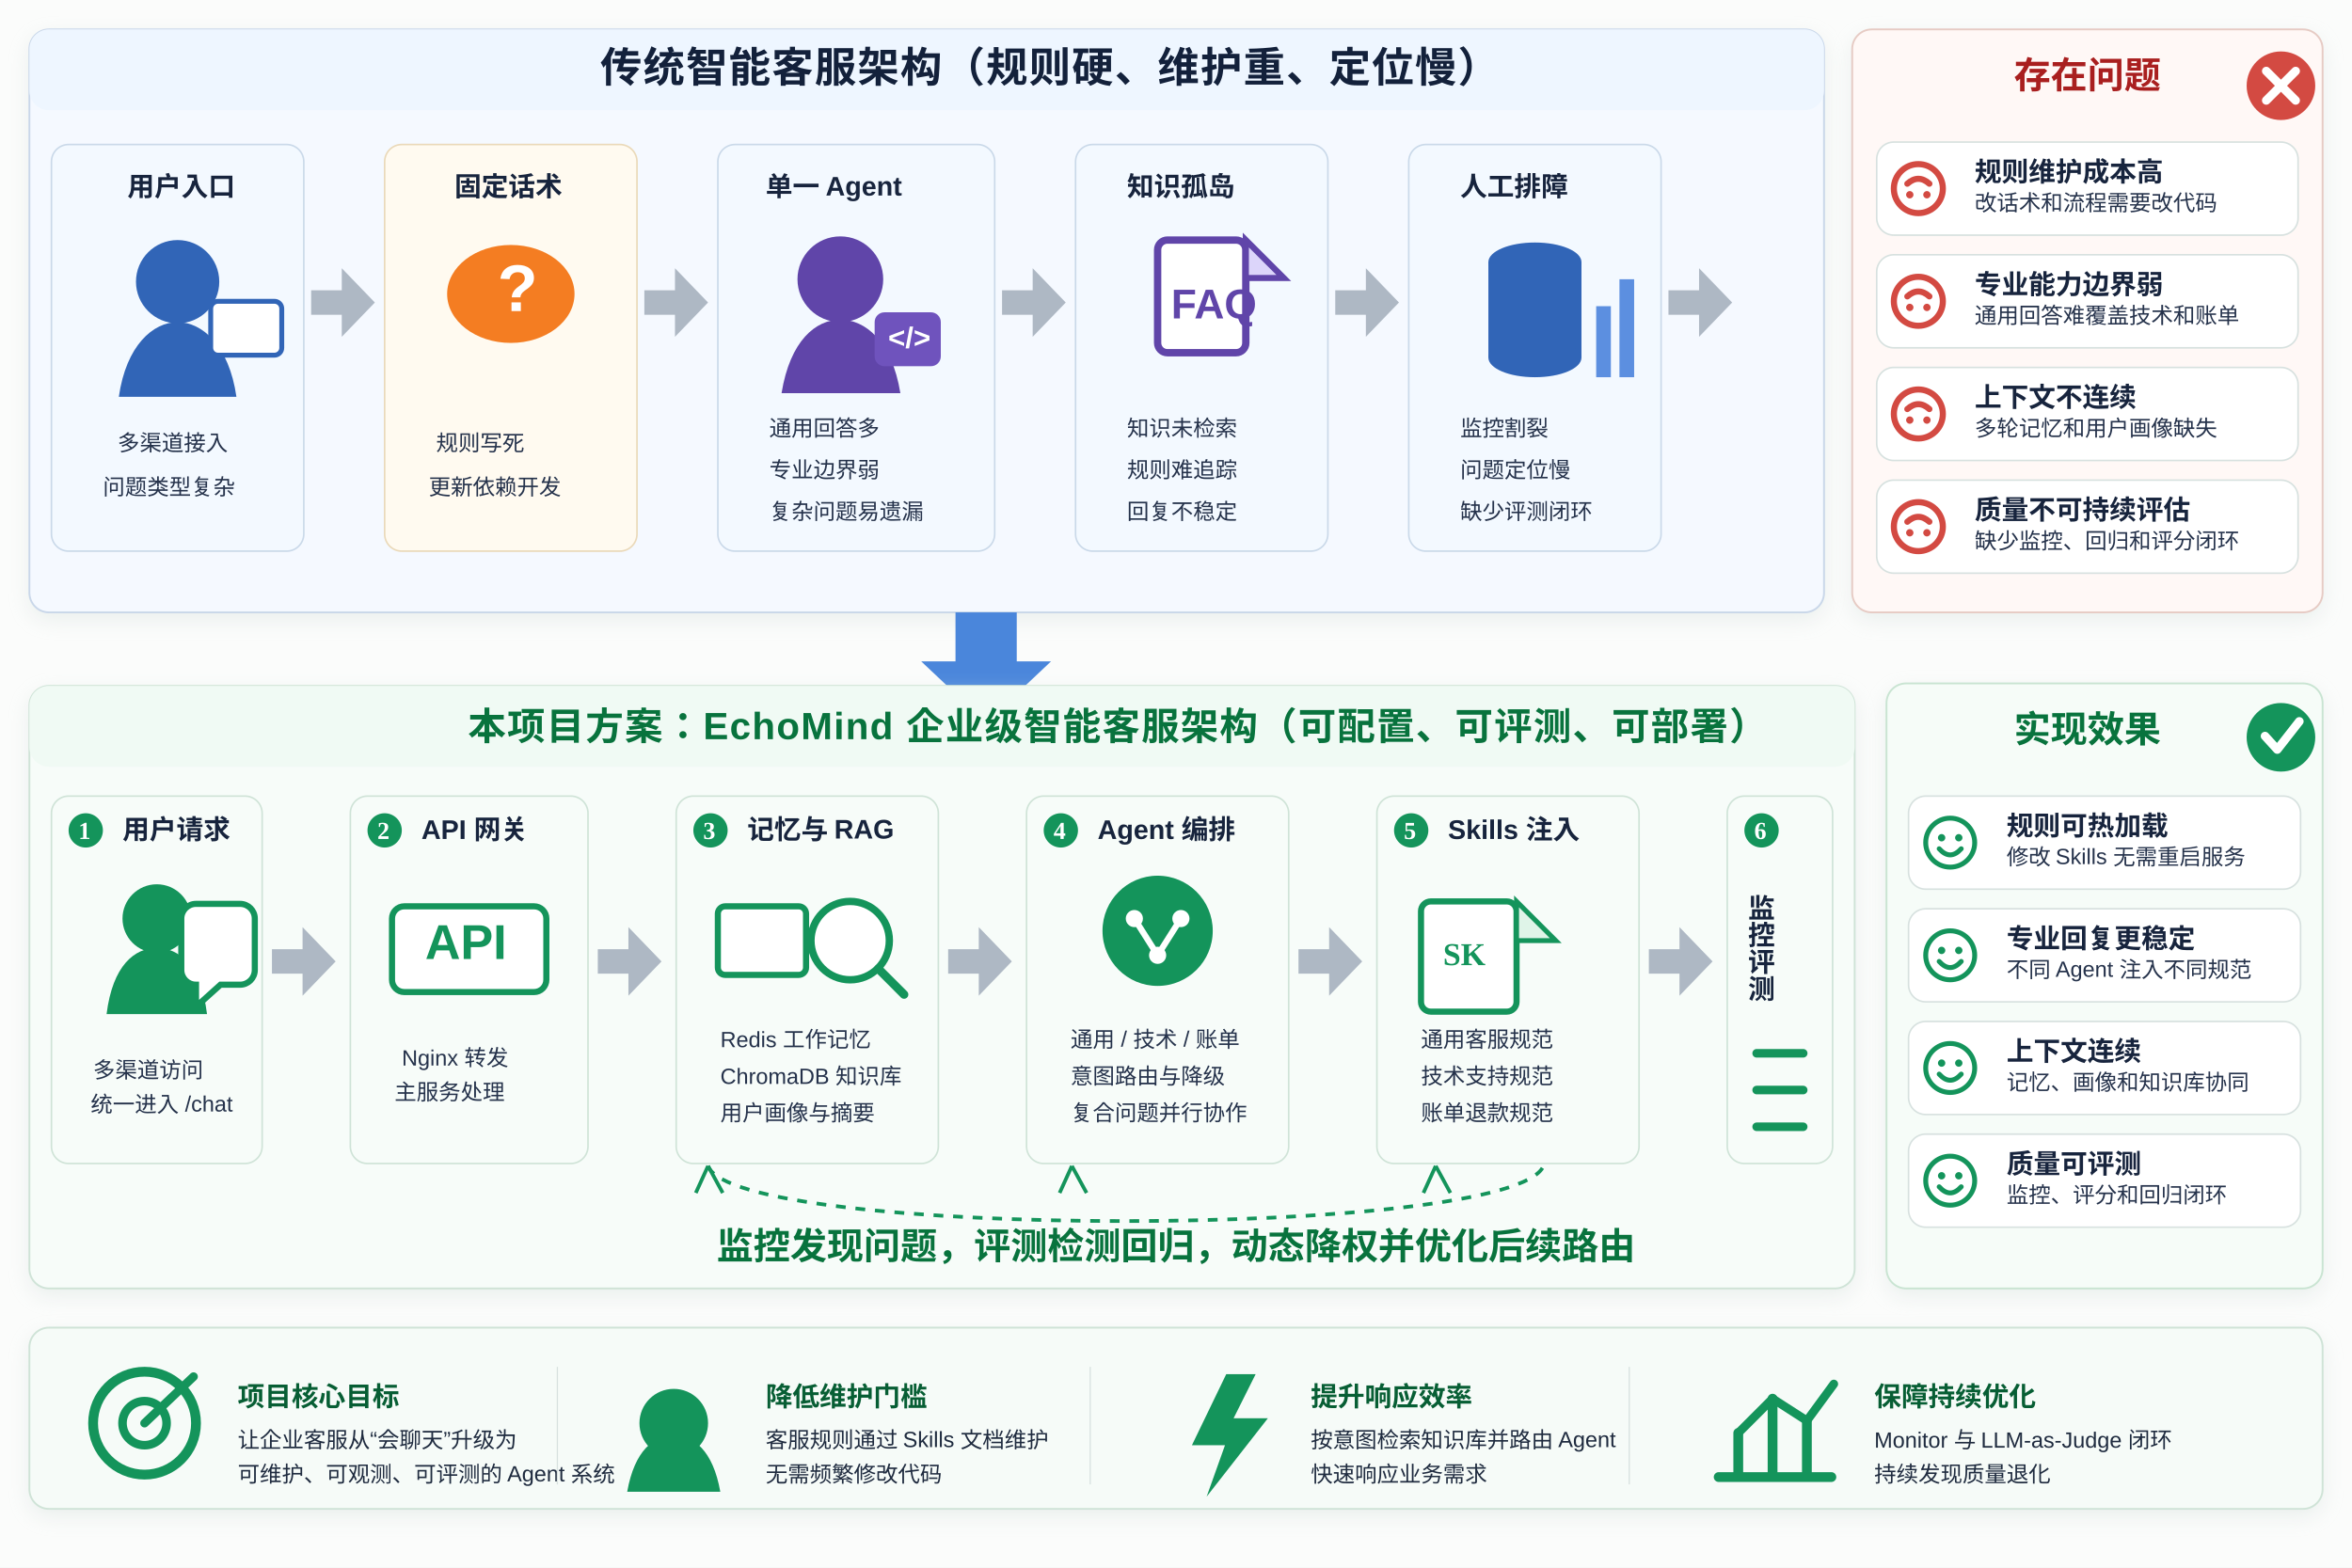
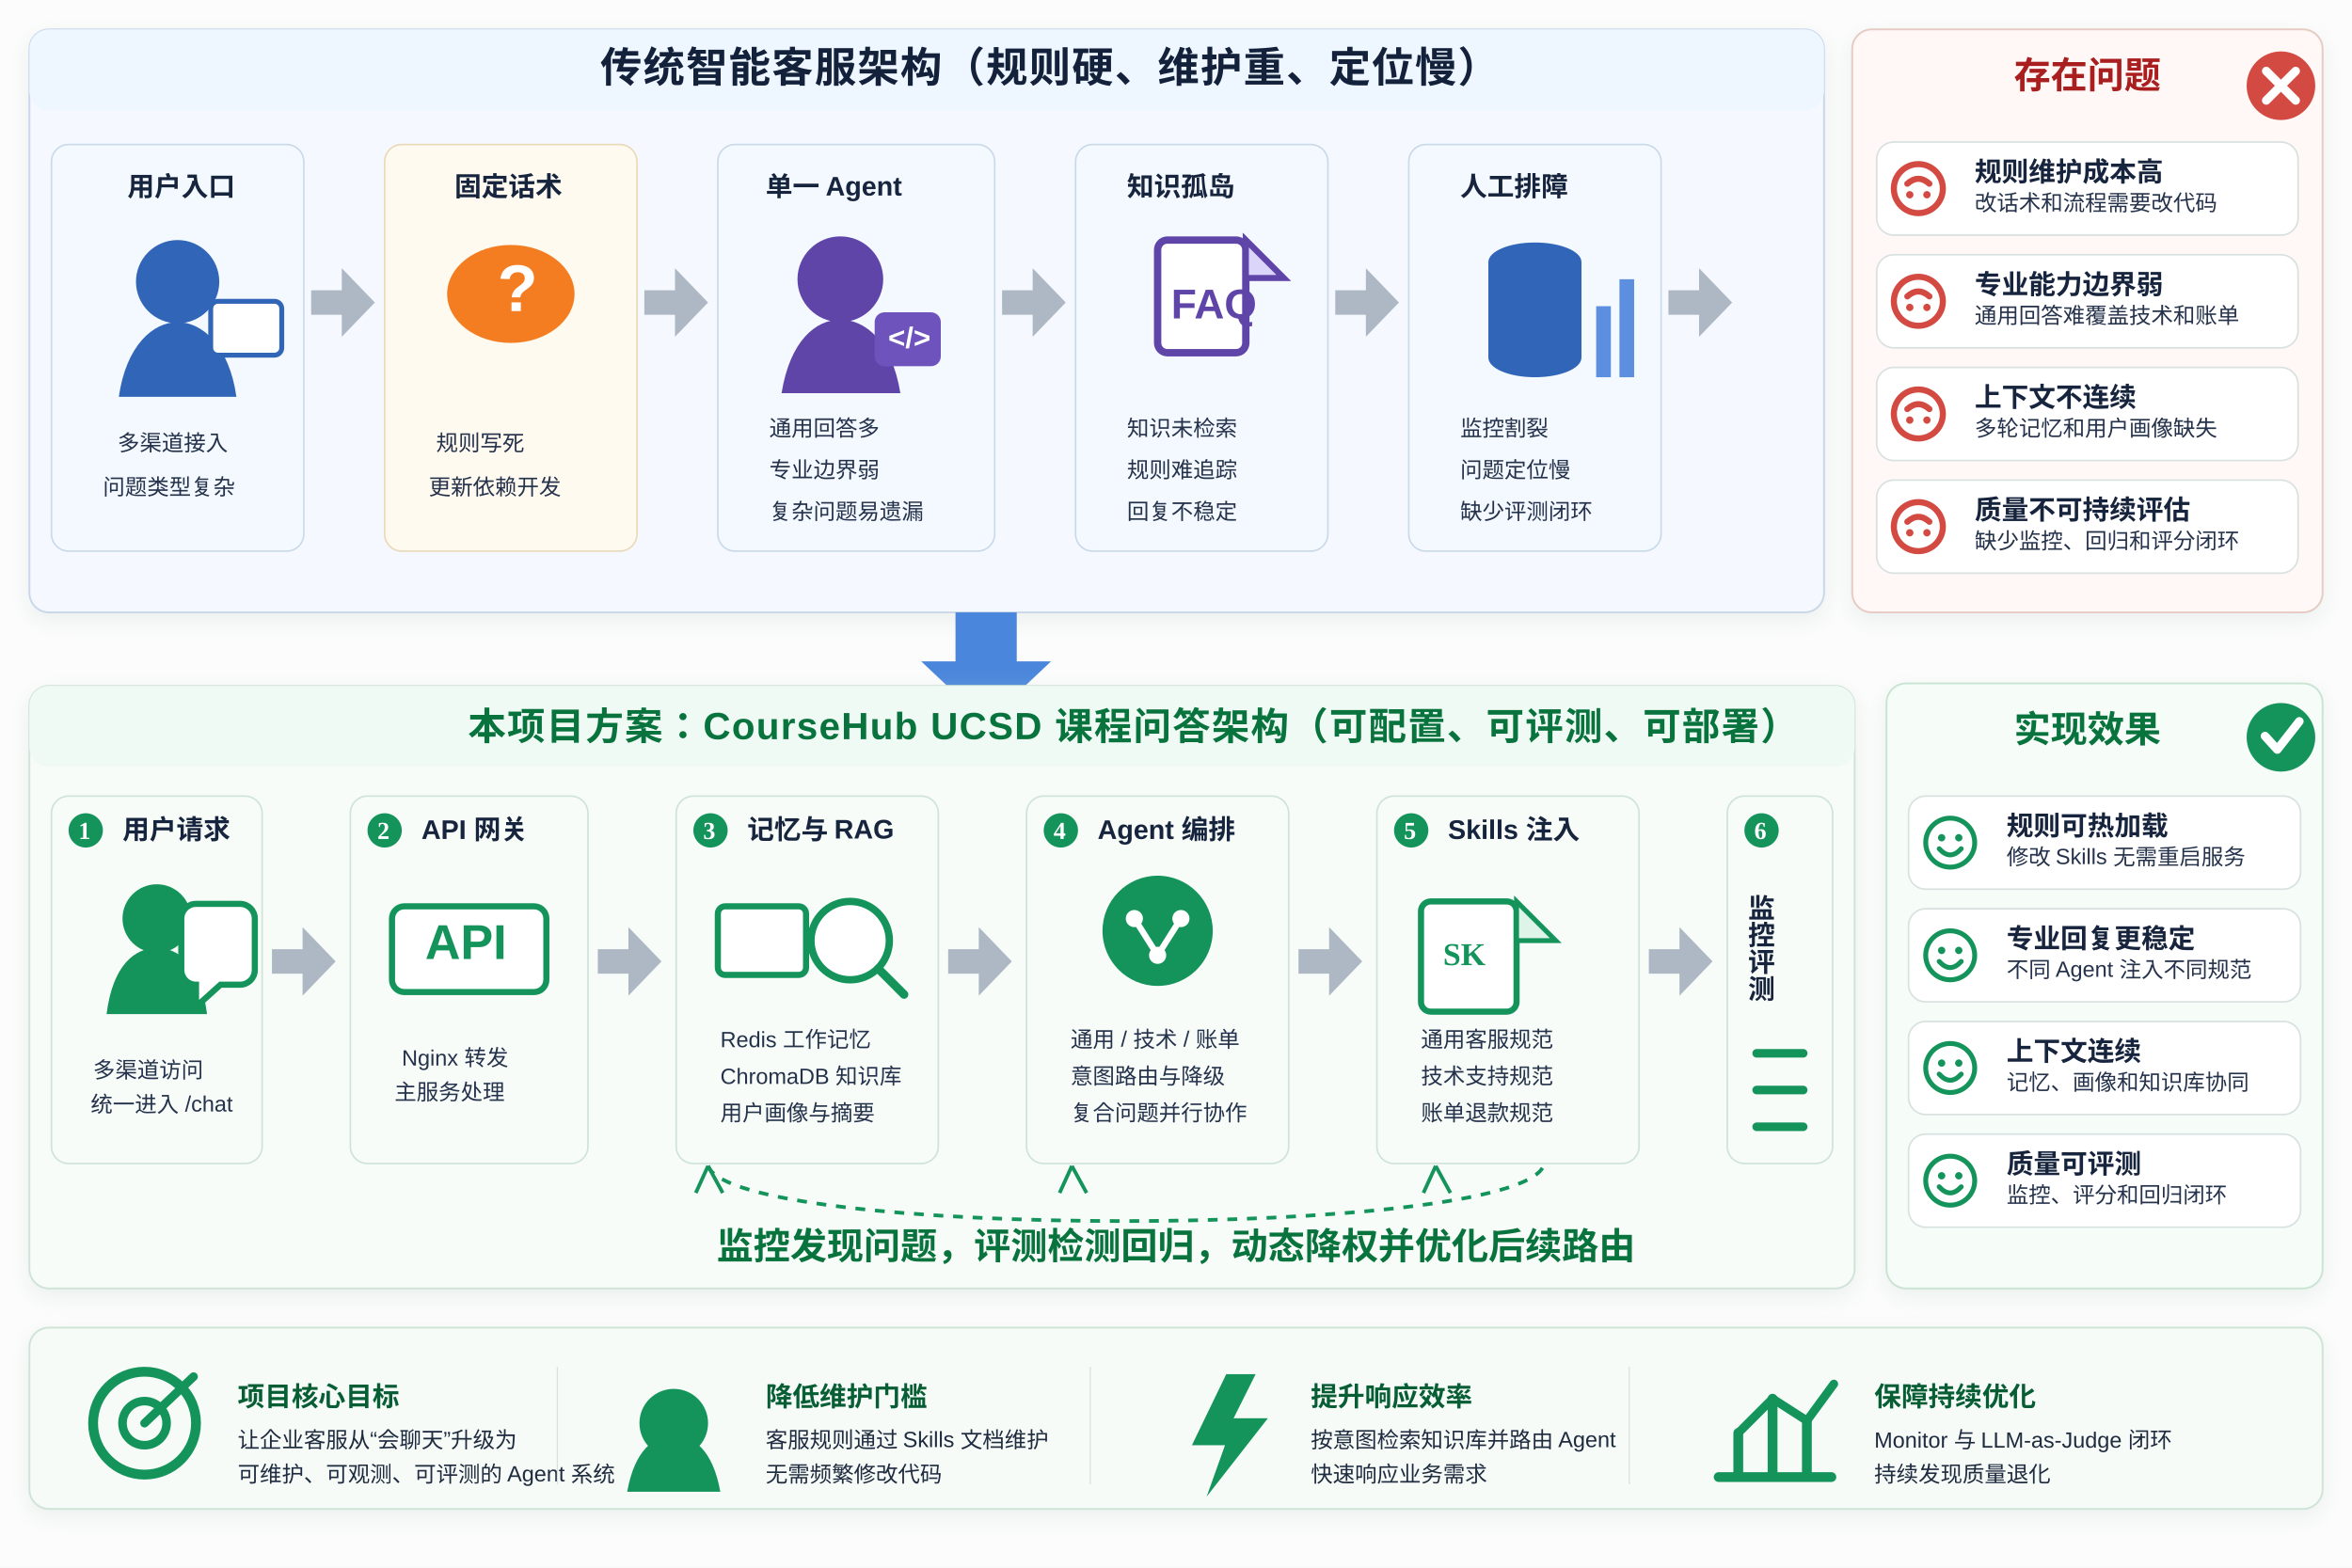
<svg xmlns="http://www.w3.org/2000/svg" width="1920" height="1280" viewBox="0 0 1920 1280">
  <defs>
    <style>
      .bg { fill: #fbfcfb; }
      .top-panel { fill: #f5f9ff; stroke: #c9d7e9; stroke-width: 1.5; rx: 16; }
      .main-panel { fill: #f7fcf9; stroke: #cfe3d7; stroke-width: 1.5; rx: 16; }
      .side-red { fill: #fff8f6; stroke: #e6cbc4; stroke-width: 1.5; rx: 16; }
      .side-green { fill: #f6fcf8; stroke: #c9e4d2; stroke-width: 1.5; rx: 16; }
      .goal-panel { fill: #f6fbf8; stroke: #cfe3d7; stroke-width: 1.5; rx: 16; }
      .card { fill: #ffffff; stroke: #d7e1df; stroke-width: 1.3; rx: 14; }
      .card-blue { fill: #f3f9ff; stroke: #cad9e9; }
      .card-warm { fill: #fffaf0; stroke: #ead9b9; }
      .card-green { fill: #f7fcf9; stroke: #cfe3d7; }
      .title { font: 800 34px "PingFang SC", "Microsoft YaHei", Arial, sans-serif; fill: #13213b; letter-spacing: 1px; }
      .section-title { font: 800 31px "PingFang SC", "Microsoft YaHei", Arial, sans-serif; fill: #08733d; letter-spacing: 1px; }
      .red-title { font: 800 30px "PingFang SC", "Microsoft YaHei", Arial, sans-serif; fill: #a91f1f; }
      .green-title { font: 800 30px "PingFang SC", "Microsoft YaHei", Arial, sans-serif; fill: #08733d; }
      .label { font: 800 22px "PingFang SC", "Microsoft YaHei", Arial, sans-serif; fill: #17243d; }
      .small { font: 500 18px "PingFang SC", "Microsoft YaHei", Arial, sans-serif; fill: #25324b; }
      .muted { font: 500 16px "PingFang SC", "Microsoft YaHei", Arial, sans-serif; fill: #657284; }
      .bullet { font: 500 17px "PingFang SC", "Microsoft YaHei", Arial, sans-serif; fill: #1f2b3f; }
      .goal-title { font: 800 22px "PingFang SC", "Microsoft YaHei", Arial, sans-serif; fill: #075e34; }
      .goal-text { font: 500 18px "PingFang SC", "Microsoft YaHei", Arial, sans-serif; fill: #1f2b3f; }
      .arrow { fill: #aeb8c4; }
      .down-arrow { fill: #4a86db; }
      .green { fill: #14945b; }
      .green-stroke { stroke: #14945b; stroke-width: 7; fill: none; stroke-linecap: round; stroke-linejoin: round; }
      .blue { fill: #3165b7; }
      .purple { fill: #6045a9; }
      .orange { fill: #f47d22; }
      .red { fill: #d34a42; }
      .red-stroke { stroke: #d34a42; stroke-width: 5; fill: none; stroke-linecap: round; }
      .soft-shadow { filter: url(#shadow); }
    </style>
    <filter id="shadow" x="-20%" y="-20%" width="140%" height="140%">
      <feDropShadow dx="0" dy="6" stdDeviation="8" flood-color="#d8e1df" flood-opacity="0.45" />
    </filter>
  </defs>
  <rect class="bg" width="1920" height="1280" />
  <rect class="top-panel soft-shadow" x="24" y="24" width="1465" height="476" />
  <rect x="24" y="24" width="1465" height="66" fill="#eef6ff" rx="16" />
  <text class="title" x="490" y="67">传统智能客服架构（规则硬、维护重、定位慢）</text>
  <g transform="translate(42,118)">
    <rect class="card card-blue" width="206" height="332" />
    <text class="label" x="62" y="42">用户入口</text>
    <circle class="blue" cx="103" cy="112" r="34" />
    <path class="blue" d="M55 206 C61 164 83 145 103 145 C123 145 145 164 151 206 Z" />
    <rect x="130" y="128" width="58" height="44" rx="6" fill="#ffffff" stroke="#3165b7" stroke-width="4" />
    <text class="small" x="54" y="250">多渠道接入</text>
    <text class="small" x="42" y="286">问题类型复杂</text>
  </g>
  <polygon class="arrow" points="306,247 279,219 279,237 254,237 254,257 279,257 279,275" />
  <g transform="translate(314,118)">
    <rect class="card card-warm" width="206" height="332" />
    <text class="label" x="57" y="42">固定话术</text>
    <ellipse class="orange" cx="103" cy="122" rx="52" ry="40" />
    <text x="92" y="136" font-family="Arial" font-size="54" font-weight="800" fill="#ffffff">?</text>
    <text class="small" x="42" y="250">规则写死</text>
    <text class="small" x="36" y="286">更新依赖开发</text>
  </g>
  <polygon class="arrow" points="578,247 551,219 551,237 526,237 526,257 551,257 551,275" />
  <g transform="translate(586,118)">
    <rect class="card card-blue" width="226" height="332" />
    <text class="label" x="39" y="42">单一 Agent</text>
    <circle class="purple" cx="100" cy="110" r="35" />
    <path class="purple" d="M52 203 C59 160 80 143 100 143 C120 143 142 160 149 203 Z" />
    <rect x="128" y="137" width="54" height="44" rx="8" fill="#6f53bd" />
    <text x="139" y="166" font-family="Arial" font-size="24" font-weight="800" fill="#ffffff">&lt;/&gt;</text>
    <text class="small" x="42" y="238">通用回答多</text>
    <text class="small" x="42" y="272">专业边界弱</text>
    <text class="small" x="42" y="306">复杂问题易遗漏</text>
  </g>
  <polygon class="arrow" points="870,247 843,219 843,237 818,237 818,257 843,257 843,275" />
  <g transform="translate(878,118)">
    <rect class="card card-blue" width="206" height="332" />
    <text class="label" x="42" y="42">知识孤岛</text>
    <rect x="67" y="78" width="72" height="92" rx="8" fill="#ffffff" stroke="#6045a9" stroke-width="6" />
    <path d="M139 78 L170 109 L139 109 Z" fill="#dcd5fa" stroke="#6045a9" stroke-width="5" />
    <text x="78" y="142" font-family="Arial" font-size="34" font-weight="800" fill="#6045a9">FAQ</text>
    <text class="small" x="42" y="238">知识未检索</text>
    <text class="small" x="42" y="272">规则难追踪</text>
    <text class="small" x="42" y="306">回复不稳定</text>
  </g>
  <polygon class="arrow" points="1142,247 1115,219 1115,237 1090,237 1090,257 1115,257 1115,275" />
  <g transform="translate(1150,118)">
    <rect class="card card-blue" width="206" height="332" />
    <text class="label" x="42" y="42">人工排障</text>
    <ellipse class="blue" cx="103" cy="96" rx="38" ry="16" />
    <rect x="65" y="96" width="76" height="78" fill="#3165b7" />
    <ellipse class="blue" cx="103" cy="174" rx="38" ry="16" />
    <rect x="153" y="132" width="12" height="58" fill="#5c8fe0" />
    <rect x="172" y="110" width="12" height="80" fill="#5c8fe0" />
    <text class="small" x="42" y="238">监控割裂</text>
    <text class="small" x="42" y="272">问题定位慢</text>
    <text class="small" x="42" y="306">缺少评测闭环</text>
  </g>
  <polygon class="arrow" points="1414,247 1387,219 1387,237 1362,237 1362,257 1387,257 1387,275" />
  <g transform="translate(1512,24)">
    <rect class="side-red soft-shadow" width="384" height="476" />
    <text class="red-title" x="132" y="48">存在问题</text>
    <circle class="red" cx="350" cy="46" r="28" />
    <path d="M338 34 L362 58 M362 34 L338 58" stroke="#ffffff" stroke-width="7" stroke-linecap="round" />
    <g transform="translate(20,92)">
      <rect class="card" width="344" height="76" />
      <circle class="red-stroke" cx="34" cy="38" r="20" />
      <path class="red-stroke" d="M25 34 Q34 26 43 34" />
      <circle class="red" cx="27" cy="43" r="3" />
      <circle class="red" cx="41" cy="43" r="3" />
      <text class="label" x="80" y="32" fill="#7b1515">规则维护成本高</text>
      <text class="small" x="80" y="56">改话术和流程需要改代码</text>
    </g>
    <g transform="translate(20,184)">
      <rect class="card" width="344" height="76" />
      <circle class="red-stroke" cx="34" cy="38" r="20" />
      <path class="red-stroke" d="M25 34 Q34 26 43 34" />
      <circle class="red" cx="27" cy="43" r="3" />
      <circle class="red" cx="41" cy="43" r="3" />
      <text class="label" x="80" y="32" fill="#7b1515">专业能力边界弱</text>
      <text class="small" x="80" y="56">通用回答难覆盖技术和账单</text>
    </g>
    <g transform="translate(20,276)">
      <rect class="card" width="344" height="76" />
      <circle class="red-stroke" cx="34" cy="38" r="20" />
      <path class="red-stroke" d="M25 34 Q34 26 43 34" />
      <circle class="red" cx="27" cy="43" r="3" />
      <circle class="red" cx="41" cy="43" r="3" />
      <text class="label" x="80" y="32" fill="#7b1515">上下文不连续</text>
      <text class="small" x="80" y="56">多轮记忆和用户画像缺失</text>
    </g>
    <g transform="translate(20,368)">
      <rect class="card" width="344" height="76" />
      <circle class="red-stroke" cx="34" cy="38" r="20" />
      <path class="red-stroke" d="M25 34 Q34 26 43 34" />
      <circle class="red" cx="27" cy="43" r="3" />
      <circle class="red" cx="41" cy="43" r="3" />
      <text class="label" x="80" y="32" fill="#7b1515">质量不可持续评估</text>
      <text class="small" x="80" y="56">缺少监控、回归和评分闭环</text>
    </g>
  </g>
  <polygon class="down-arrow" points="780,500 830,500 830,540 858,540 805,590 752,540 780,540" />
  <rect class="main-panel soft-shadow" x="24" y="560" width="1490" height="492" />
  <rect x="24" y="560" width="1490" height="66" fill="#f0faf4" rx="16" />
-   <text class="section-title" x="382" y="604">本项目方案：EchoMind 企业级智能客服架构（可配置、可评测、可部署）</text>
+   <text class="section-title" x="382" y="604">本项目方案：CourseHub UCSD 课程问答架构（可配置、可评测、可部署）</text>
  <g transform="translate(42,650)">
    <rect class="card card-green" width="172" height="300" />
    <circle class="green" cx="28" cy="28" r="14" />
    <text x="22" y="35" font-size="20" font-weight="800" fill="#fff">1</text>
    <text class="label" x="58" y="35">用户请求</text>
    <circle class="green" cx="86" cy="100" r="28" />
    <path class="green" d="M45 178 C50 138 68 124 86 124 C104 124 122 138 127 178 Z" />
    <path d="M118 88 h36 a12 12 0 0 1 12 12 v42 a12 12 0 0 1 -12 12 h-16 l-20 18 v-18 h0 a12 12 0 0 1 -12 -12 v-42 a12 12 0 0 1 12 -12z" fill="#ffffff" stroke="#14945b" stroke-width="5" />
    <text class="small" x="34" y="230">多渠道访问</text>
    <text class="small" x="32" y="258">统一进入 /chat</text>
  </g>
  <polygon class="arrow" points="274,785 247,757 247,775 222,775 222,795 247,795 247,813" />
  <g transform="translate(286,650)">
    <rect class="card card-green" width="194" height="300" />
    <circle class="green" cx="28" cy="28" r="14" />
    <text x="22" y="35" font-size="20" font-weight="800" fill="#fff">2</text>
    <text class="label" x="58" y="35">API 网关</text>
    <rect x="34" y="90" width="126" height="70" rx="10" fill="#fff" stroke="#14945b" stroke-width="5" />
    <text class="green" x="61" y="133" font-family="Arial" font-size="40" font-weight="800">API</text>
    <text class="small" x="42" y="220">Nginx 转发</text>
    <text class="small" x="36" y="248">主服务处理</text>
  </g>
  <polygon class="arrow" points="540,785 513,757 513,775 488,775 488,795 513,795 513,813" />
  <g transform="translate(552,650)">
    <rect class="card card-green" width="214" height="300" />
    <circle class="green" cx="28" cy="28" r="14" />
    <text x="22" y="35" font-size="20" font-weight="800" fill="#fff">3</text>
    <text class="label" x="58" y="35">记忆与 RAG</text>
    <rect x="34" y="90" width="72" height="56" rx="6" fill="#fff" stroke="#14945b" stroke-width="5" />
    <circle cx="142" cy="118" r="32" fill="#fff" stroke="#14945b" stroke-width="6" />
    <path class="green-stroke" d="M165 141 L186 162" />
    <text class="small" x="36" y="205">Redis 工作记忆</text>
    <text class="small" x="36" y="235">ChromaDB 知识库</text>
    <text class="small" x="36" y="265">用户画像与摘要</text>
  </g>
  <polygon class="arrow" points="826,785 799,757 799,775 774,775 774,795 799,795 799,813" />
  <g transform="translate(838,650)">
    <rect class="card card-green" width="214" height="300" />
    <circle class="green" cx="28" cy="28" r="14" />
    <text x="22" y="35" font-size="20" font-weight="800" fill="#fff">4</text>
    <text class="label" x="58" y="35">Agent 编排</text>
    <circle class="green" cx="107" cy="110" r="45" />
    <circle cx="88" cy="100" r="7" fill="#fff" />
    <circle cx="126" cy="100" r="7" fill="#fff" />
    <circle cx="107" cy="130" r="7" fill="#fff" />
    <path d="M88 100 L107 130 L126 100" stroke="#fff" stroke-width="5" fill="none" />
    <text class="small" x="36" y="205">通用 / 技术 / 账单</text>
    <text class="small" x="36" y="235">意图路由与降级</text>
    <text class="small" x="36" y="265">复合问题并行协作</text>
  </g>
  <polygon class="arrow" points="1112,785 1085,757 1085,775 1060,775 1060,795 1085,795 1085,813" />
  <g transform="translate(1124,650)">
    <rect class="card card-green" width="214" height="300" />
    <circle class="green" cx="28" cy="28" r="14" />
    <text x="22" y="35" font-size="20" font-weight="800" fill="#fff">5</text>
    <text class="label" x="58" y="35">Skills 注入</text>
    <rect x="36" y="86" width="78" height="90" rx="8" fill="#fff" stroke="#14945b" stroke-width="5" />
    <path d="M114 86 L146 118 L114 118 Z" fill="#dff4e8" stroke="#14945b" stroke-width="4" />
    <text class="green" x="54" y="138" font-size="26" font-weight="800">SK</text>
    <text class="small" x="36" y="205">通用客服规范</text>
    <text class="small" x="36" y="235">技术支持规范</text>
    <text class="small" x="36" y="265">账单退款规范</text>
  </g>
  <polygon class="arrow" points="1398,785 1371,757 1371,775 1346,775 1346,795 1371,795 1371,813" />
  <g transform="translate(1410,650)">
    <rect class="card card-green" width="86" height="300" />
    <circle class="green" cx="28" cy="28" r="14" />
    <text x="22" y="35" font-size="20" font-weight="800" fill="#fff">6</text>
    <text class="label" x="28" y="80" writing-mode="tb">监控评测</text>
    <path d="M24 210 H62 M24 240 H62 M24 270 H62" stroke="#14945b" stroke-width="7" stroke-linecap="round" />
  </g>
  <path d="M578 952 C600 1012 1235 1012 1260 952" stroke="#14945b" stroke-width="3" stroke-dasharray="8 8" fill="none" />
  <path d="M578 952 L568 974 M578 952 L590 974" stroke="#14945b" stroke-width="3" fill="none" />
  <path d="M875 952 L865 974 M875 952 L887 974" stroke="#14945b" stroke-width="3" fill="none" />
  <path d="M1172 952 L1162 974 M1172 952 L1184 974" stroke="#14945b" stroke-width="3" fill="none" />
  <text class="green-title" x="585" y="1028">监控发现问题，评测检测回归，动态降权并优化后续路由</text>
  <g transform="translate(1540,558)">
    <rect class="side-green soft-shadow" width="356" height="494" />
    <text class="green-title" x="104" y="48">实现效果</text>
    <circle class="green" cx="322" cy="44" r="28" />
    <path d="M309 43 L319 54 L337 31" stroke="#fff" stroke-width="7" fill="none" stroke-linecap="round" stroke-linejoin="round" />
    <g transform="translate(18,92)">
      <rect class="card" width="320" height="76" />
      <circle cx="34" cy="38" r="20" fill="none" stroke="#14945b" stroke-width="4" />
      <path d="M25 43 Q34 53 43 43" stroke="#14945b" stroke-width="4" fill="none" stroke-linecap="round" />
      <circle class="green" cx="27" cy="34" r="3" />
      <circle class="green" cx="41" cy="34" r="3" />
      <text class="label" x="80" y="32" fill="#075e34">规则可热加载</text>
      <text class="small" x="80" y="56">修改 Skills 无需重启服务</text>
    </g>
    <g transform="translate(18,184)">
      <rect class="card" width="320" height="76" />
      <circle cx="34" cy="38" r="20" fill="none" stroke="#14945b" stroke-width="4" />
      <path d="M25 43 Q34 53 43 43" stroke="#14945b" stroke-width="4" fill="none" stroke-linecap="round" />
      <circle class="green" cx="27" cy="34" r="3" />
      <circle class="green" cx="41" cy="34" r="3" />
      <text class="label" x="80" y="32" fill="#075e34">专业回复更稳定</text>
      <text class="small" x="80" y="56">不同 Agent 注入不同规范</text>
    </g>
    <g transform="translate(18,276)">
      <rect class="card" width="320" height="76" />
      <circle cx="34" cy="38" r="20" fill="none" stroke="#14945b" stroke-width="4" />
      <path d="M25 43 Q34 53 43 43" stroke="#14945b" stroke-width="4" fill="none" stroke-linecap="round" />
      <circle class="green" cx="27" cy="34" r="3" />
      <circle class="green" cx="41" cy="34" r="3" />
      <text class="label" x="80" y="32" fill="#075e34">上下文连续</text>
      <text class="small" x="80" y="56">记忆、画像和知识库协同</text>
    </g>
    <g transform="translate(18,368)">
      <rect class="card" width="320" height="76" />
      <circle cx="34" cy="38" r="20" fill="none" stroke="#14945b" stroke-width="4" />
      <path d="M25 43 Q34 53 43 43" stroke="#14945b" stroke-width="4" fill="none" stroke-linecap="round" />
      <circle class="green" cx="27" cy="34" r="3" />
      <circle class="green" cx="41" cy="34" r="3" />
      <text class="label" x="80" y="32" fill="#075e34">质量可评测</text>
      <text class="small" x="80" y="56">监控、评分和回归闭环</text>
    </g>
  </g>
  <rect class="goal-panel soft-shadow" x="24" y="1084" width="1872" height="148" />
  <g transform="translate(62,1106)">
    <circle cx="56" cy="56" r="42" fill="none" stroke="#14945b" stroke-width="8" />
    <circle cx="56" cy="56" r="18" fill="none" stroke="#14945b" stroke-width="7" />
    <path class="green-stroke" d="M56 56 L96 18" />
    <text class="goal-title" x="132" y="42">项目核心目标</text>
    <text class="goal-text" x="132" y="76">让企业客服从“会聊天”升级为</text>
    <text class="goal-text" x="132" y="104">可维护、可观测、可评测的 Agent 系统</text>
  </g>
  <line x1="455" y1="1116" x2="455" y2="1212" stroke="#d7e1df" />
  <g transform="translate(500,1106)">
    <circle class="green" cx="50" cy="56" r="28" />
    <path class="green" d="M12 112 C18 78 34 66 50 66 C66 66 82 78 88 112 Z" />
    <text class="goal-title" x="125" y="42">降低维护门槛</text>
    <text class="goal-text" x="125" y="76">客服规则通过 Skills 文档维护</text>
    <text class="goal-text" x="125" y="104">无需频繁修改代码</text>
  </g>
  <line x1="890" y1="1116" x2="890" y2="1212" stroke="#d7e1df" />
  <g transform="translate(945,1106)">
    <path class="green" d="M56 16 L28 74 H55 L40 116 L90 52 H62 L80 16 Z" />
    <text class="goal-title" x="125" y="42">提升响应效率</text>
    <text class="goal-text" x="125" y="76">按意图检索知识库并路由 Agent</text>
    <text class="goal-text" x="125" y="104">快速响应业务需求</text>
  </g>
  <line x1="1330" y1="1116" x2="1330" y2="1212" stroke="#d7e1df" />
  <g transform="translate(1385,1106)">
    <path d="M18 100 H110 M34 100 V64 M62 100 V36 M90 100 V54" stroke="#14945b" stroke-width="8" fill="none" stroke-linecap="round" />
    <path d="M34 64 L62 36 L90 54 L112 24" stroke="#14945b" stroke-width="7" fill="none" stroke-linecap="round" stroke-linejoin="round" />
    <text class="goal-title" x="145" y="42">保障持续优化</text>
    <text class="goal-text" x="145" y="76">Monitor 与 LLM-as-Judge 闭环</text>
    <text class="goal-text" x="145" y="104">持续发现质量退化</text>
  </g>
</svg>
